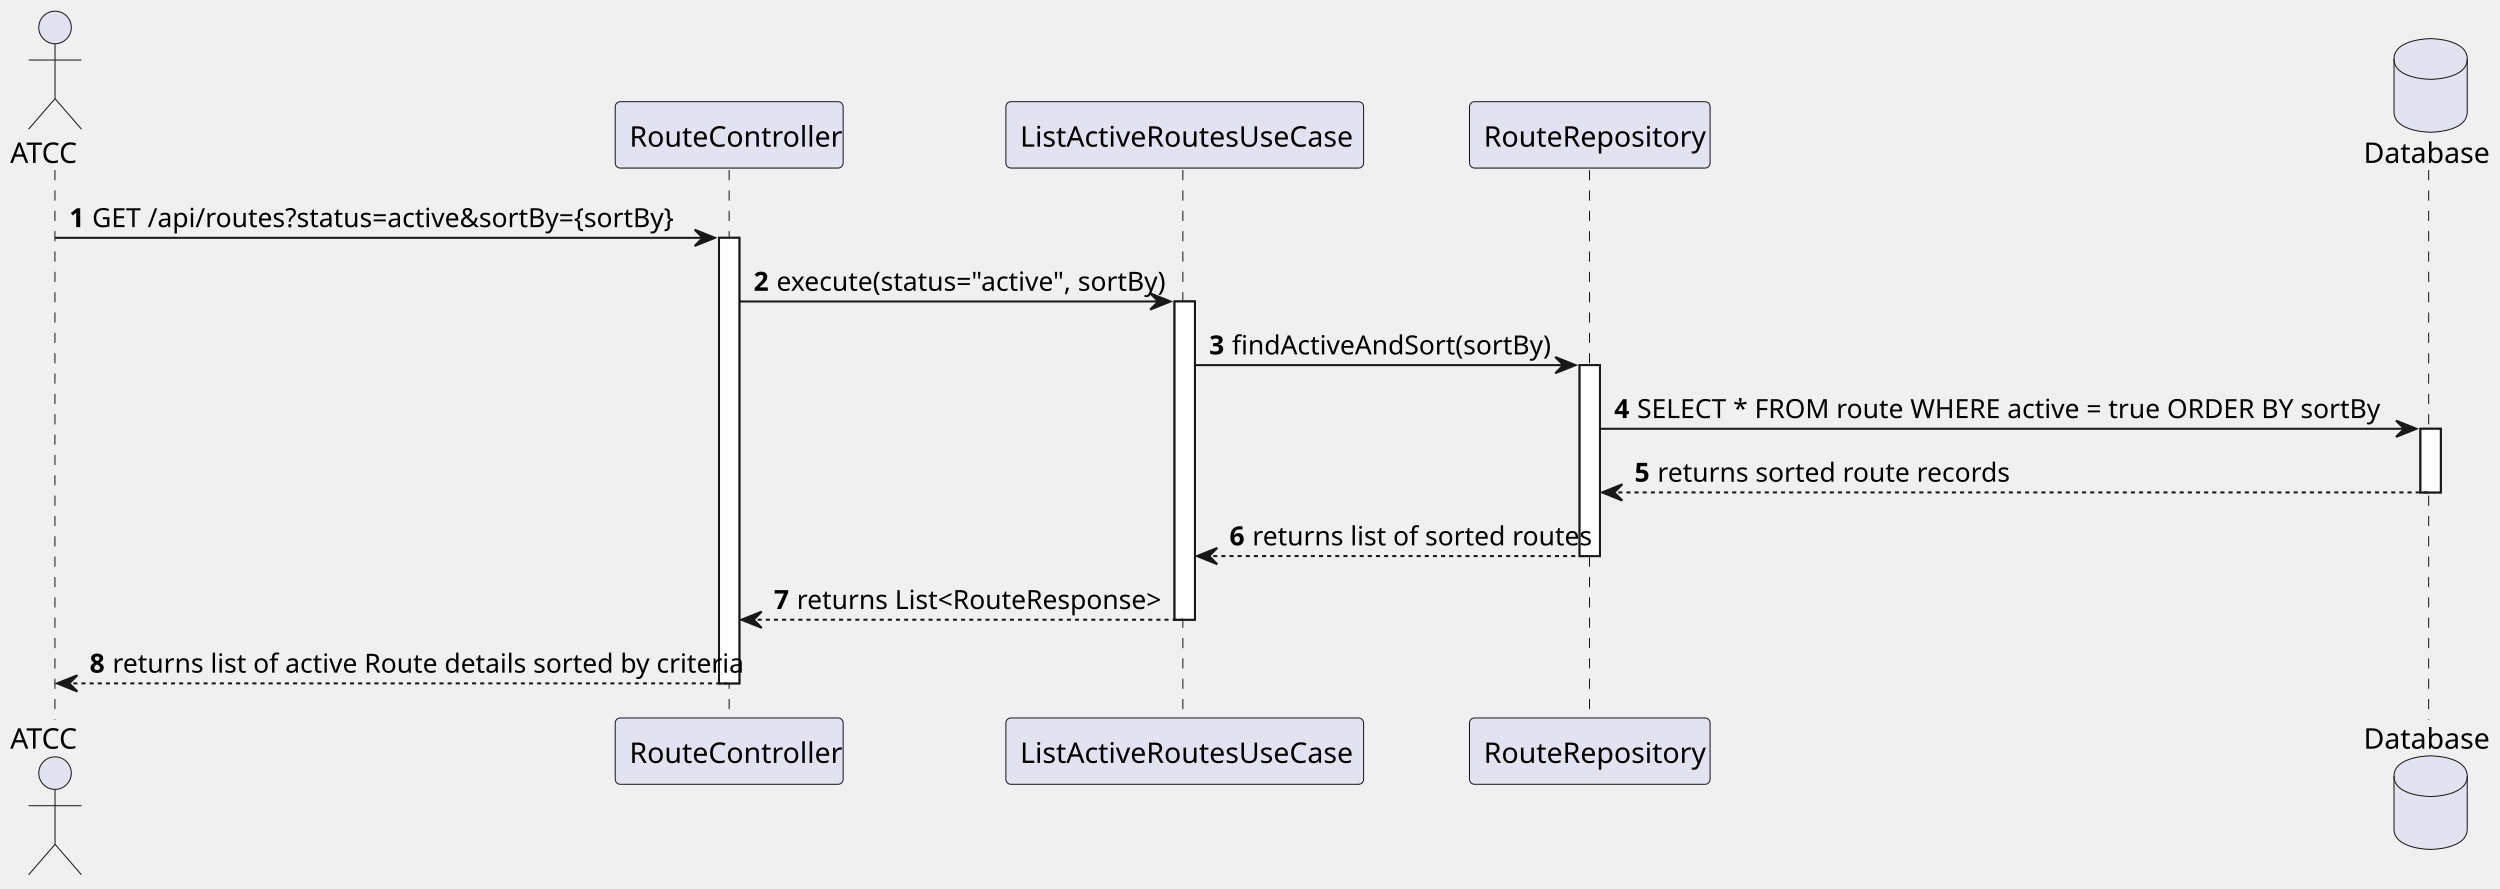
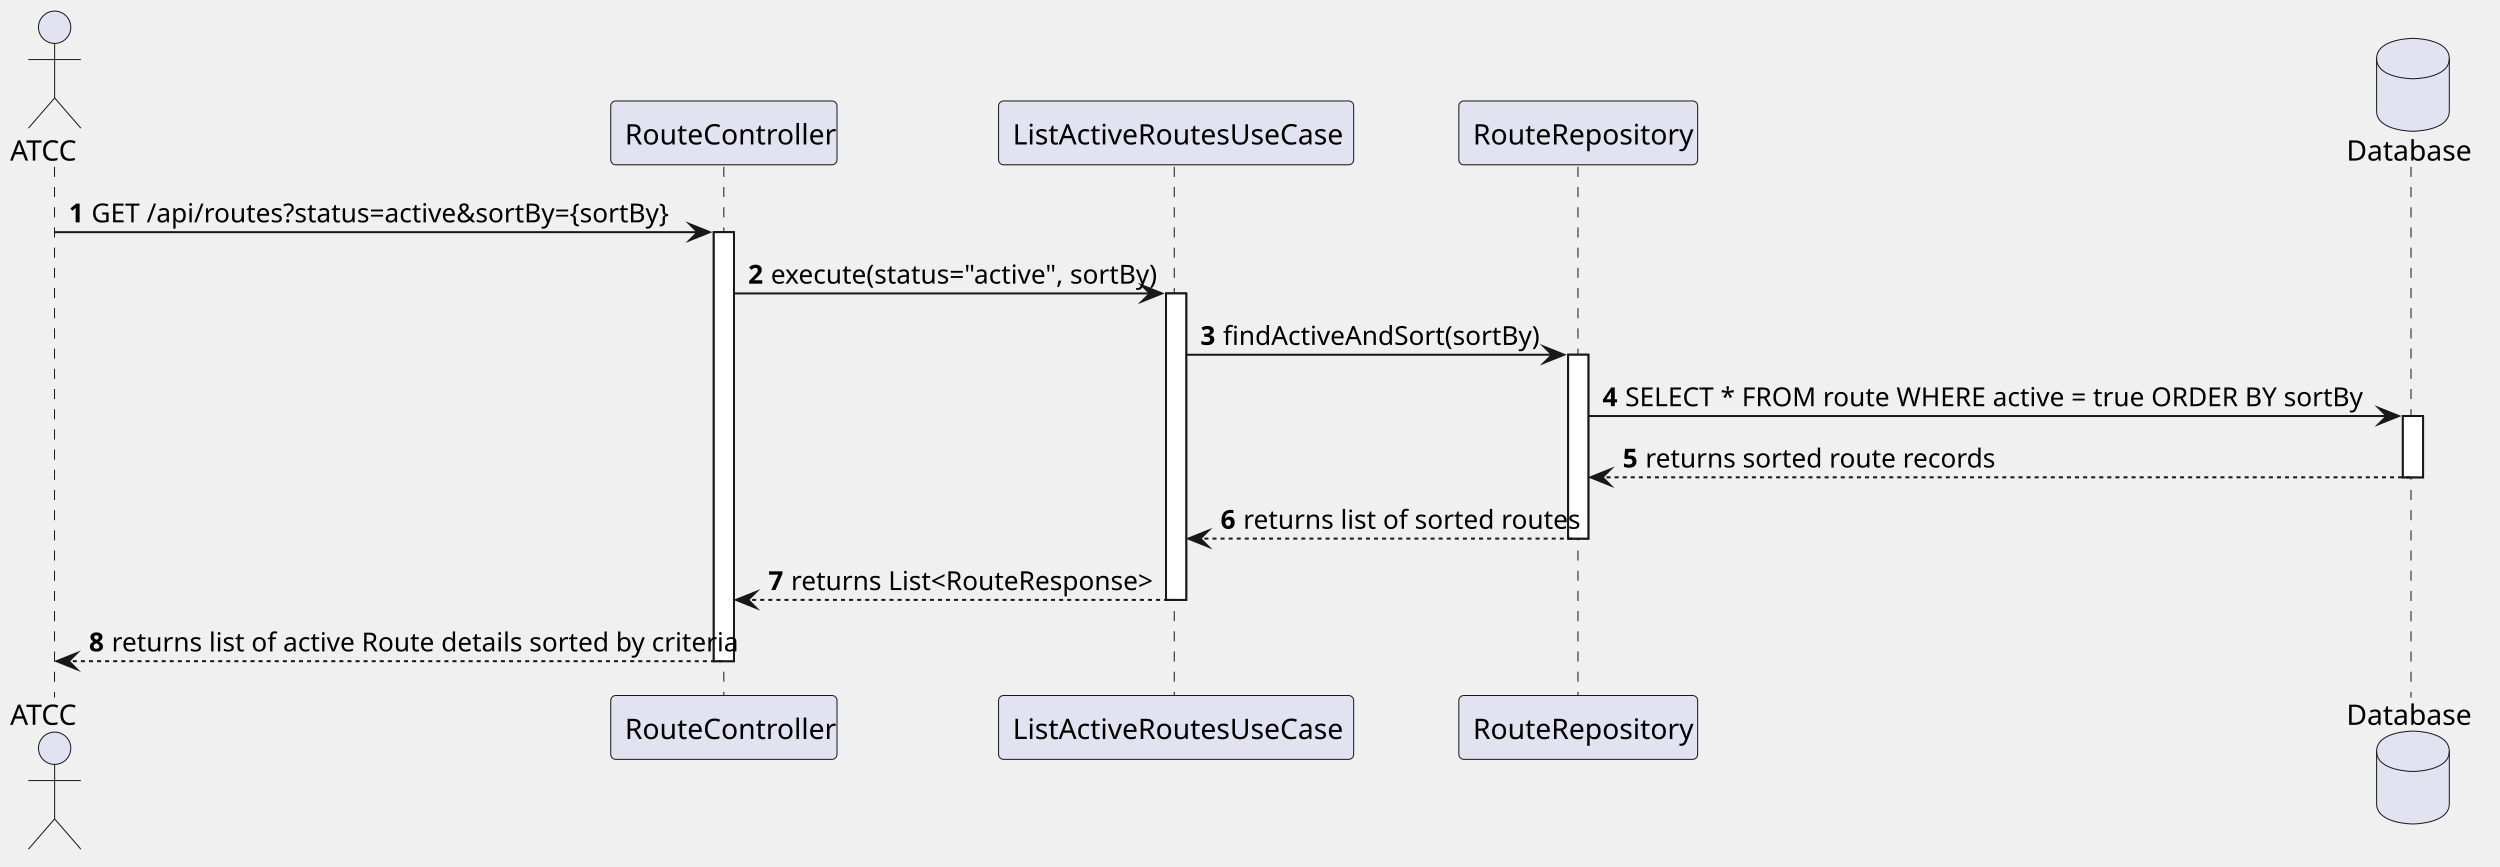
- <svg xmlns="http://www.w3.org/2000/svg" contentStyleType="text/css" data-diagram-type="SEQUENCE" height="437px" preserveAspectRatio="none" style="width:1229px;height:437px;background:#FFFFFF;" version="1.1" viewBox="0 0 1229 437" width="1229px" zoomAndPan="magnify">
+ <svg xmlns="http://www.w3.org/2000/svg" contentStyleType="text/css" data-diagram-type="SEQUENCE" height="429px" preserveAspectRatio="none" style="width:1238px;height:429px;background:#FFFFFF;" version="1.1" viewBox="0 0 1238 429" width="1238px" zoomAndPan="magnify">
  <defs />
  <g>
    <g>
-       <rect fill="#FFFFFF" height="219.037" style="stroke:#181818;stroke-width:1;" width="10" x="353.465" y="116.912" />
+       <rect fill="#FFFFFF" height="212.461" style="stroke:#181818;stroke-width:1;" width="10" x="353.465" y="114.961" />
    </g>
    <g>
-       <rect fill="#FFFFFF" height="156.455" style="stroke:#181818;stroke-width:1;" width="10" x="577.415" y="148.203" />
+       <rect fill="#FFFFFF" height="151.758" style="stroke:#181818;stroke-width:1;" width="10" x="577.415" y="145.312" />
    </g>
    <g>
-       <rect fill="#FFFFFF" height="93.873" style="stroke:#181818;stroke-width:1;" width="10" x="776.544" y="179.494" />
+       <rect fill="#FFFFFF" height="91.055" style="stroke:#181818;stroke-width:1;" width="10" x="776.544" y="175.664" />
    </g>
    <g>
-       <rect fill="#FFFFFF" height="31.291" style="stroke:#181818;stroke-width:1;" width="10" x="1189.896" y="210.785" />
+       <rect fill="#FFFFFF" height="30.352" style="stroke:#181818;stroke-width:1;" width="10" x="1189.896" y="206.016" />
    </g>
-     <g>
-       <rect fill="#000000" fill-opacity="0" height="270.328" width="8" x="23.055" y="83.621" />
-       <line style="stroke:#181818;stroke-width:0.5;stroke-dasharray:5,5;" x1="27" x2="27" y1="83.621" y2="353.949" />
+     <g class="participant-lifeline" data-entity-uid="part1" data-qualified-name="BO" data-source-line="2" id="part1-lifeline">
+       <g>
+         <rect fill="#000000" fill-opacity="0" height="262.812" width="8" x="23.055" y="82.609" />
+         <line style="stroke:#181818;stroke-width:0.5;stroke-dasharray:5,5;" x1="27" x2="27" y1="82.609" y2="345.422" />
+       </g>
    </g>
-     <g>
-       <rect fill="#000000" fill-opacity="0" height="270.328" width="8" x="354.465" y="83.621" />
-       <line style="stroke:#181818;stroke-width:0.5;stroke-dasharray:5,5;" x1="358.441" x2="358.441" y1="83.621" y2="353.949" />
+     <g class="participant-lifeline" data-entity-uid="part2" data-qualified-name="Ctrl" data-source-line="3" id="part2-lifeline">
+       <g>
+         <rect fill="#000000" fill-opacity="0" height="262.812" width="8" x="354.465" y="82.609" />
+         <line style="stroke:#181818;stroke-width:0.5;stroke-dasharray:5,5;" x1="358.441" x2="358.441" y1="82.609" y2="345.422" />
+       </g>
    </g>
-     <g>
-       <rect fill="#000000" fill-opacity="0" height="270.328" width="8" x="578.415" y="83.621" />
-       <line style="stroke:#181818;stroke-width:0.5;stroke-dasharray:5,5;" x1="581.491" x2="581.491" y1="83.621" y2="353.949" />
+     <g class="participant-lifeline" data-entity-uid="part3" data-qualified-name="UC" data-source-line="4" id="part3-lifeline">
+       <g>
+         <rect fill="#000000" fill-opacity="0" height="262.812" width="8" x="578.415" y="82.609" />
+         <line style="stroke:#181818;stroke-width:0.5;stroke-dasharray:5,5;" x1="581.491" x2="581.491" y1="82.609" y2="345.422" />
+       </g>
    </g>
-     <g>
-       <rect fill="#000000" fill-opacity="0" height="270.328" width="8" x="777.544" y="83.621" />
-       <line style="stroke:#181818;stroke-width:0.5;stroke-dasharray:5,5;" x1="781.406" x2="781.406" y1="83.621" y2="353.949" />
+     <g class="participant-lifeline" data-entity-uid="part4" data-qualified-name="Repo" data-source-line="5" id="part4-lifeline">
+       <g>
+         <rect fill="#000000" fill-opacity="0" height="262.812" width="8" x="777.544" y="82.609" />
+         <line style="stroke:#181818;stroke-width:0.5;stroke-dasharray:5,5;" x1="781.406" x2="781.406" y1="82.609" y2="345.422" />
+       </g>
    </g>
-     <g>
-       <rect fill="#000000" fill-opacity="0" height="270.328" width="8" x="1190.896" y="83.621" />
-       <line style="stroke:#181818;stroke-width:0.5;stroke-dasharray:5,5;" x1="1193.93" x2="1193.93" y1="83.621" y2="353.949" />
+     <g class="participant-lifeline" data-entity-uid="part5" data-qualified-name="DB" data-source-line="6" id="part5-lifeline">
+       <g>
+         <rect fill="#000000" fill-opacity="0" height="262.812" width="8" x="1190.896" y="82.609" />
+         <line style="stroke:#181818;stroke-width:0.5;stroke-dasharray:5,5;" x1="1193.93" x2="1193.93" y1="82.609" y2="345.422" />
+       </g>
    </g>
-     <g class="participant participant-head" data-participant="BO">
-       <text fill="#000000" font-family="sans-serif" font-size="14" lengthAdjust="spacing" textLength="38.11" x="5" y="80.107">ATCC</text>
+     <g class="participant participant-head" data-entity-uid="part1" data-qualified-name="BO" data-source-line="2" id="part1-head">
+       <text fill="#000000" font-family="sans-serif" font-size="14" lengthAdjust="spacing" textLength="38.11" x="5" y="79.533">ATCC</text>
      <ellipse cx="27.055" cy="13.5" fill="#E2E2F0" rx="8" ry="8" style="stroke:#181818;stroke-width:0.5;" />
      <path d="M27.055,21.5 L27.055,48.5 M14.055,29.5 L40.055,29.5 M27.055,48.5 L14.055,63.5 M27.055,48.5 L40.055,63.5" fill="none" style="stroke:#181818;stroke-width:0.5;" />
    </g>
-     <g class="participant participant-tail" data-participant="BO">
-       <text fill="#000000" font-family="sans-serif" font-size="14" lengthAdjust="spacing" textLength="38.11" x="5" y="368.057">ATCC</text>
-       <ellipse cx="27.055" cy="380.07" fill="#E2E2F0" rx="8" ry="8" style="stroke:#181818;stroke-width:0.5;" />
-       <path d="M27.055,388.07 L27.055,415.07 M14.055,396.07 L40.055,396.07 M27.055,415.07 L14.055,430.07 M27.055,415.07 L40.055,430.07" fill="none" style="stroke:#181818;stroke-width:0.5;" />
+     <g class="participant participant-tail" data-entity-uid="part1" data-qualified-name="BO" data-source-line="2" id="part1-tail">
+       <text fill="#000000" font-family="sans-serif" font-size="14" lengthAdjust="spacing" textLength="38.11" x="5" y="358.955">ATCC</text>
+       <ellipse cx="27.055" cy="370.531" fill="#E2E2F0" rx="8" ry="8" style="stroke:#181818;stroke-width:0.5;" />
+       <path d="M27.055,378.531 L27.055,405.531 M14.055,386.531 L40.055,386.531 M27.055,405.531 L14.055,420.531 M27.055,405.531 L40.055,420.531" fill="none" style="stroke:#181818;stroke-width:0.5;" />
    </g>
-     <g class="participant participant-head" data-participant="Ctrl">
-       <rect fill="#E2E2F0" height="32.621" rx="2.5" ry="2.5" style="stroke:#181818;stroke-width:0.5;" width="112.048" x="302.441" y="50" />
-       <text fill="#000000" font-family="sans-serif" font-size="14" lengthAdjust="spacing" textLength="98.048" x="309.441" y="72.107">RouteController</text>
+     <g class="participant participant-head" data-entity-uid="part2" data-qualified-name="Ctrl" data-source-line="3" id="part2-head">
+       <rect fill="#E2E2F0" height="31.609" rx="2.5" ry="2.5" style="stroke:#181818;stroke-width:0.5;" width="112.048" x="302.441" y="50" />
+       <text fill="#000000" font-family="sans-serif" font-size="14" lengthAdjust="spacing" textLength="98.048" x="309.441" y="71.533">RouteController</text>
    </g>
-     <g class="participant participant-tail" data-participant="Ctrl">
-       <rect fill="#E2E2F0" height="32.621" rx="2.5" ry="2.5" style="stroke:#181818;stroke-width:0.5;" width="112.048" x="302.441" y="352.949" />
-       <text fill="#000000" font-family="sans-serif" font-size="14" lengthAdjust="spacing" textLength="98.048" x="309.441" y="375.057">RouteController</text>
+     <g class="participant participant-tail" data-entity-uid="part2" data-qualified-name="Ctrl" data-source-line="3" id="part2-tail">
+       <rect fill="#E2E2F0" height="31.609" rx="2.5" ry="2.5" style="stroke:#181818;stroke-width:0.5;" width="112.048" x="302.441" y="344.422" />
+       <text fill="#000000" font-family="sans-serif" font-size="14" lengthAdjust="spacing" textLength="98.048" x="309.441" y="365.955">RouteController</text>
    </g>
-     <g class="participant participant-head" data-participant="UC">
-       <rect fill="#E2E2F0" height="32.621" rx="2.5" ry="2.5" style="stroke:#181818;stroke-width:0.5;" width="175.848" x="494.491" y="50" />
-       <text fill="#000000" font-family="sans-serif" font-size="14" lengthAdjust="spacing" textLength="161.848" x="501.491" y="72.107">ListActiveRoutesUseCase</text>
+     <g class="participant participant-head" data-entity-uid="part3" data-qualified-name="UC" data-source-line="4" id="part3-head">
+       <rect fill="#E2E2F0" height="31.609" rx="2.5" ry="2.5" style="stroke:#181818;stroke-width:0.5;" width="175.848" x="494.491" y="50" />
+       <text fill="#000000" font-family="sans-serif" font-size="14" lengthAdjust="spacing" textLength="161.848" x="501.491" y="71.533">ListActiveRoutesUseCase</text>
    </g>
-     <g class="participant participant-tail" data-participant="UC">
-       <rect fill="#E2E2F0" height="32.621" rx="2.5" ry="2.5" style="stroke:#181818;stroke-width:0.5;" width="175.848" x="494.491" y="352.949" />
-       <text fill="#000000" font-family="sans-serif" font-size="14" lengthAdjust="spacing" textLength="161.848" x="501.491" y="375.057">ListActiveRoutesUseCase</text>
+     <g class="participant participant-tail" data-entity-uid="part3" data-qualified-name="UC" data-source-line="4" id="part3-tail">
+       <rect fill="#E2E2F0" height="31.609" rx="2.5" ry="2.5" style="stroke:#181818;stroke-width:0.5;" width="175.848" x="494.491" y="344.422" />
+       <text fill="#000000" font-family="sans-serif" font-size="14" lengthAdjust="spacing" textLength="161.848" x="501.491" y="365.955">ListActiveRoutesUseCase</text>
    </g>
-     <g class="participant participant-head" data-participant="Repo">
-       <rect fill="#E2E2F0" height="32.621" rx="2.5" ry="2.5" style="stroke:#181818;stroke-width:0.5;" width="118.275" x="722.406" y="50" />
-       <text fill="#000000" font-family="sans-serif" font-size="14" lengthAdjust="spacing" textLength="104.275" x="729.406" y="72.107">RouteRepository</text>
+     <g class="participant participant-head" data-entity-uid="part4" data-qualified-name="Repo" data-source-line="5" id="part4-head">
+       <rect fill="#E2E2F0" height="31.609" rx="2.5" ry="2.5" style="stroke:#181818;stroke-width:0.5;" width="118.275" x="722.406" y="50" />
+       <text fill="#000000" font-family="sans-serif" font-size="14" lengthAdjust="spacing" textLength="104.275" x="729.406" y="71.533">RouteRepository</text>
    </g>
-     <g class="participant participant-tail" data-participant="Repo">
-       <rect fill="#E2E2F0" height="32.621" rx="2.5" ry="2.5" style="stroke:#181818;stroke-width:0.5;" width="118.275" x="722.406" y="352.949" />
-       <text fill="#000000" font-family="sans-serif" font-size="14" lengthAdjust="spacing" textLength="104.275" x="729.406" y="375.057">RouteRepository</text>
+     <g class="participant participant-tail" data-entity-uid="part4" data-qualified-name="Repo" data-source-line="5" id="part4-tail">
+       <rect fill="#E2E2F0" height="31.609" rx="2.5" ry="2.5" style="stroke:#181818;stroke-width:0.5;" width="118.275" x="722.406" y="344.422" />
+       <text fill="#000000" font-family="sans-serif" font-size="14" lengthAdjust="spacing" textLength="104.275" x="729.406" y="365.955">RouteRepository</text>
    </g>
-     <g class="participant participant-head" data-participant="DB">
-       <text fill="#000000" font-family="sans-serif" font-size="14" lengthAdjust="spacing" textLength="59.931" x="1161.93" y="80.107">Database</text>
+     <g class="participant participant-head" data-entity-uid="part5" data-qualified-name="DB" data-source-line="6" id="part5-head">
+       <text fill="#000000" font-family="sans-serif" font-size="14" lengthAdjust="spacing" textLength="59.931" x="1161.93" y="79.533">Database</text>
      <path d="M1176.896,29 C1176.896,19 1194.896,19 1194.896,19 C1194.896,19 1212.896,19 1212.896,29 L1212.896,55 C1212.896,65 1194.896,65 1194.896,65 C1194.896,65 1176.896,65 1176.896,55 L1176.896,29" fill="#E2E2F0" style="stroke:#181818;stroke-width:0.5;" />
      <path d="M1176.896,29 C1176.896,39 1194.896,39 1194.896,39 C1194.896,39 1212.896,39 1212.896,29" fill="none" style="stroke:#181818;stroke-width:0.5;" />
    </g>
-     <g class="participant participant-tail" data-participant="DB">
-       <text fill="#000000" font-family="sans-serif" font-size="14" lengthAdjust="spacing" textLength="59.931" x="1161.93" y="368.057">Database</text>
-       <path d="M1176.896,381.57 C1176.896,371.57 1194.896,371.57 1194.896,371.57 C1194.896,371.57 1212.896,371.57 1212.896,381.57 L1212.896,407.57 C1212.896,417.57 1194.896,417.57 1194.896,417.57 C1194.896,417.57 1176.896,417.57 1176.896,407.57 L1176.896,381.57" fill="#E2E2F0" style="stroke:#181818;stroke-width:0.5;" />
-       <path d="M1176.896,381.57 C1176.896,391.57 1194.896,391.57 1194.896,391.57 C1194.896,391.57 1212.896,391.57 1212.896,381.57" fill="none" style="stroke:#181818;stroke-width:0.5;" />
+     <g class="participant participant-tail" data-entity-uid="part5" data-qualified-name="DB" data-source-line="6" id="part5-tail">
+       <text fill="#000000" font-family="sans-serif" font-size="14" lengthAdjust="spacing" textLength="59.931" x="1161.93" y="358.955">Database</text>
+       <path d="M1176.896,372.031 C1176.896,362.031 1194.896,362.031 1194.896,362.031 C1194.896,362.031 1212.896,362.031 1212.896,372.031 L1212.896,398.031 C1212.896,408.031 1194.896,408.031 1194.896,408.031 C1194.896,408.031 1176.896,408.031 1176.896,398.031 L1176.896,372.031" fill="#E2E2F0" style="stroke:#181818;stroke-width:0.5;" />
+       <path d="M1176.896,372.031 C1176.896,382.031 1194.896,382.031 1194.896,382.031 C1194.896,382.031 1212.896,382.031 1212.896,372.031" fill="none" style="stroke:#181818;stroke-width:0.5;" />
    </g>
    <g>
-       <rect fill="#FFFFFF" height="219.037" style="stroke:#181818;stroke-width:1;" width="10" x="353.465" y="116.912" />
+       <rect fill="#FFFFFF" height="212.461" style="stroke:#181818;stroke-width:1;" width="10" x="353.465" y="114.961" />
    </g>
    <g>
-       <rect fill="#FFFFFF" height="156.455" style="stroke:#181818;stroke-width:1;" width="10" x="577.415" y="148.203" />
+       <rect fill="#FFFFFF" height="151.758" style="stroke:#181818;stroke-width:1;" width="10" x="577.415" y="145.312" />
    </g>
    <g>
-       <rect fill="#FFFFFF" height="93.873" style="stroke:#181818;stroke-width:1;" width="10" x="776.544" y="179.494" />
+       <rect fill="#FFFFFF" height="91.055" style="stroke:#181818;stroke-width:1;" width="10" x="776.544" y="175.664" />
    </g>
    <g>
-       <rect fill="#FFFFFF" height="31.291" style="stroke:#181818;stroke-width:1;" width="10" x="1189.896" y="210.785" />
+       <rect fill="#FFFFFF" height="30.352" style="stroke:#181818;stroke-width:1;" width="10" x="1189.896" y="206.016" />
    </g>
-     <g class="message" data-participant-1="BO" data-participant-2="Ctrl">
-       <polygon fill="#181818" points="341.465,112.912,351.465,116.912,341.465,120.912,345.465,116.912" style="stroke:#181818;stroke-width:1;" />
-       <line style="stroke:#181818;stroke-width:1;" x1="27.055" x2="347.465" y1="116.912" y2="116.912" />
-       <text fill="#000000" font-family="sans-serif" font-size="13" font-weight="bold" lengthAdjust="spacing" textLength="7.23" x="34.055" y="111.649">1</text>
-       <text fill="#000000" font-family="sans-serif" font-size="13" lengthAdjust="spacing" textLength="273.133" x="45.285" y="111.649">GET /api/routes?status=active&amp;sortBy={sortBy}</text>
+     <g class="message" data-entity-1="part1" data-entity-2="part2" data-source-line="8" id="msg1">
+       <polygon fill="#181818" points="341.465,110.961,351.465,114.961,341.465,118.961,345.465,114.961" style="stroke:#181818;stroke-width:1;stroke-linejoin:miter;stroke-miterlimit:10;" />
+       <line style="stroke:#181818;stroke-width:1;" x1="27.055" x2="347.465" y1="114.961" y2="114.961" />
+       <text fill="#000000" font-family="sans-serif" font-size="13" font-weight="700" lengthAdjust="spacing" textLength="7.23" x="34.055" y="110.105">1</text>
+       <text fill="#000000" font-family="sans-serif" font-size="13" lengthAdjust="spacing" textLength="273.133" x="45.285" y="110.105">GET /api/routes?status=active&amp;sortBy={sortBy}</text>
    </g>
-     <g class="message" data-participant-1="Ctrl" data-participant-2="UC">
-       <polygon fill="#181818" points="565.415,144.203,575.415,148.203,565.415,152.203,569.415,148.203" style="stroke:#181818;stroke-width:1;" />
-       <line style="stroke:#181818;stroke-width:1;" x1="363.465" x2="571.415" y1="148.203" y2="148.203" />
-       <text fill="#000000" font-family="sans-serif" font-size="13" font-weight="bold" lengthAdjust="spacing" textLength="7.23" x="370.465" y="142.94">2</text>
-       <text fill="#000000" font-family="sans-serif" font-size="13" lengthAdjust="spacing" textLength="183.72" x="381.695" y="142.94">execute(status="active", sortBy)</text>
+     <g class="message" data-entity-1="part2" data-entity-2="part3" data-source-line="11" id="msg2">
+       <polygon fill="#181818" points="565.415,141.312,575.415,145.312,565.415,149.312,569.415,145.312" style="stroke:#181818;stroke-width:1;stroke-linejoin:miter;stroke-miterlimit:10;" />
+       <line style="stroke:#181818;stroke-width:1;" x1="363.465" x2="571.415" y1="145.312" y2="145.312" />
+       <text fill="#000000" font-family="sans-serif" font-size="13" font-weight="700" lengthAdjust="spacing" textLength="7.23" x="370.465" y="140.456">2</text>
+       <text fill="#000000" font-family="sans-serif" font-size="13" lengthAdjust="spacing" textLength="183.72" x="381.695" y="140.456">execute(status="active", sortBy)</text>
    </g>
-     <g class="message" data-participant-1="UC" data-participant-2="Repo">
-       <polygon fill="#181818" points="764.544,175.494,774.544,179.494,764.544,183.494,768.544,179.494" style="stroke:#181818;stroke-width:1;" />
-       <line style="stroke:#181818;stroke-width:1;" x1="587.415" x2="770.544" y1="179.494" y2="179.494" />
-       <text fill="#000000" font-family="sans-serif" font-size="13" font-weight="bold" lengthAdjust="spacing" textLength="7.23" x="594.415" y="174.231">3</text>
-       <text fill="#000000" font-family="sans-serif" font-size="13" lengthAdjust="spacing" textLength="148.833" x="605.645" y="174.231">findActiveAndSort(sortBy)</text>
+     <g class="message" data-entity-1="part3" data-entity-2="part4" data-source-line="14" id="msg3">
+       <polygon fill="#181818" points="764.544,171.664,774.544,175.664,764.544,179.664,768.544,175.664" style="stroke:#181818;stroke-width:1;stroke-linejoin:miter;stroke-miterlimit:10;" />
+       <line style="stroke:#181818;stroke-width:1;" x1="587.415" x2="770.544" y1="175.664" y2="175.664" />
+       <text fill="#000000" font-family="sans-serif" font-size="13" font-weight="700" lengthAdjust="spacing" textLength="7.23" x="594.415" y="170.808">3</text>
+       <text fill="#000000" font-family="sans-serif" font-size="13" lengthAdjust="spacing" textLength="148.833" x="605.645" y="170.808">findActiveAndSort(sortBy)</text>
    </g>
-     <g class="message" data-participant-1="Repo" data-participant-2="DB">
-       <polygon fill="#181818" points="1177.896,206.785,1187.896,210.785,1177.896,214.785,1181.896,210.785" style="stroke:#181818;stroke-width:1;" />
-       <line style="stroke:#181818;stroke-width:1;" x1="786.544" x2="1183.896" y1="210.785" y2="210.785" />
-       <text fill="#000000" font-family="sans-serif" font-size="13" font-weight="bold" lengthAdjust="spacing" textLength="7.23" x="793.544" y="205.523">4</text>
-       <text fill="#000000" font-family="sans-serif" font-size="13" lengthAdjust="spacing" textLength="373.122" x="804.774" y="205.523">SELECT * FROM route WHERE active = true ORDER BY sortBy</text>
+     <g class="message" data-entity-1="part4" data-entity-2="part5" data-source-line="16" id="msg4">
+       <polygon fill="#181818" points="1177.896,202.016,1187.896,206.016,1177.896,210.016,1181.896,206.016" style="stroke:#181818;stroke-width:1;stroke-linejoin:miter;stroke-miterlimit:10;" />
+       <line style="stroke:#181818;stroke-width:1;" x1="786.544" x2="1183.896" y1="206.016" y2="206.016" />
+       <text fill="#000000" font-family="sans-serif" font-size="13" font-weight="700" lengthAdjust="spacing" textLength="7.23" x="793.544" y="201.159">4</text>
+       <text fill="#000000" font-family="sans-serif" font-size="13" lengthAdjust="spacing" textLength="373.122" x="804.774" y="201.159">SELECT * FROM route WHERE active = true ORDER BY sortBy</text>
    </g>
-     <g class="message" data-participant-1="DB" data-participant-2="Repo">
-       <polygon fill="#181818" points="797.544,238.076,787.544,242.076,797.544,246.076,793.544,242.076" style="stroke:#181818;stroke-width:1;" />
-       <line style="stroke:#181818;stroke-width:1;stroke-dasharray:2,2;" x1="791.544" x2="1193.896" y1="242.076" y2="242.076" />
-       <text fill="#000000" font-family="sans-serif" font-size="13" font-weight="bold" lengthAdjust="spacing" textLength="7.23" x="803.544" y="236.814">5</text>
-       <text fill="#000000" font-family="sans-serif" font-size="13" lengthAdjust="spacing" textLength="160.405" x="814.774" y="236.814">returns sorted route records</text>
+     <g class="message" data-entity-1="part5" data-entity-2="part4" data-source-line="18" id="msg5">
+       <polygon fill="#181818" points="797.544,232.367,787.544,236.367,797.544,240.367,793.544,236.367" style="stroke:#181818;stroke-width:1;stroke-linejoin:miter;stroke-miterlimit:10;" />
+       <line style="stroke:#181818;stroke-width:1;stroke-dasharray:2,2;" x1="791.544" x2="1193.896" y1="236.367" y2="236.367" />
+       <text fill="#000000" font-family="sans-serif" font-size="13" font-weight="700" lengthAdjust="spacing" textLength="7.23" x="803.544" y="231.511">5</text>
+       <text fill="#000000" font-family="sans-serif" font-size="13" lengthAdjust="spacing" textLength="160.405" x="814.774" y="231.511">returns sorted route records</text>
    </g>
-     <g class="message" data-participant-1="Repo" data-participant-2="UC">
-       <polygon fill="#181818" points="598.415,269.367,588.415,273.367,598.415,277.367,594.415,273.367" style="stroke:#181818;stroke-width:1;" />
-       <line style="stroke:#181818;stroke-width:1;stroke-dasharray:2,2;" x1="592.415" x2="780.544" y1="273.367" y2="273.367" />
-       <text fill="#000000" font-family="sans-serif" font-size="13" font-weight="bold" lengthAdjust="spacing" textLength="7.23" x="604.415" y="268.104">6</text>
-       <text fill="#000000" font-family="sans-serif" font-size="13" lengthAdjust="spacing" textLength="153.899" x="615.645" y="268.104">returns list of sorted routes</text>
+     <g class="message" data-entity-1="part4" data-entity-2="part3" data-source-line="20" id="msg6">
+       <polygon fill="#181818" points="598.415,262.719,588.415,266.719,598.415,270.719,594.415,266.719" style="stroke:#181818;stroke-width:1;stroke-linejoin:miter;stroke-miterlimit:10;" />
+       <line style="stroke:#181818;stroke-width:1;stroke-dasharray:2,2;" x1="592.415" x2="780.544" y1="266.719" y2="266.719" />
+       <text fill="#000000" font-family="sans-serif" font-size="13" font-weight="700" lengthAdjust="spacing" textLength="7.23" x="604.415" y="261.862">6</text>
+       <text fill="#000000" font-family="sans-serif" font-size="13" lengthAdjust="spacing" textLength="153.899" x="615.645" y="261.862">returns list of sorted routes</text>
    </g>
-     <g class="message" data-participant-1="UC" data-participant-2="Ctrl">
-       <polygon fill="#181818" points="374.465,300.658,364.465,304.658,374.465,308.658,370.465,304.658" style="stroke:#181818;stroke-width:1;" />
-       <line style="stroke:#181818;stroke-width:1;stroke-dasharray:2,2;" x1="368.465" x2="581.415" y1="304.658" y2="304.658" />
-       <text fill="#000000" font-family="sans-serif" font-size="13" font-weight="bold" lengthAdjust="spacing" textLength="7.23" x="380.465" y="299.396">7</text>
-       <text fill="#000000" font-family="sans-serif" font-size="13" lengthAdjust="spacing" textLength="172.713" x="391.695" y="299.396">returns List&lt;RouteResponse&gt;</text>
+     <g class="message" data-entity-1="part3" data-entity-2="part2" data-source-line="23" id="msg7">
+       <polygon fill="#181818" points="374.465,293.07,364.465,297.07,374.465,301.07,370.465,297.07" style="stroke:#181818;stroke-width:1;stroke-linejoin:miter;stroke-miterlimit:10;" />
+       <line style="stroke:#181818;stroke-width:1;stroke-dasharray:2,2;" x1="368.465" x2="581.415" y1="297.07" y2="297.07" />
+       <text fill="#000000" font-family="sans-serif" font-size="13" font-weight="700" lengthAdjust="spacing" textLength="7.23" x="380.465" y="292.214">7</text>
+       <text fill="#000000" font-family="sans-serif" font-size="13" lengthAdjust="spacing" textLength="172.713" x="391.695" y="292.214">returns List&lt;RouteResponse&gt;</text>
    </g>
-     <g class="message" data-participant-1="Ctrl" data-participant-2="BO">
-       <polygon fill="#181818" points="38.055,331.949,28.055,335.949,38.055,339.949,34.055,335.949" style="stroke:#181818;stroke-width:1;" />
-       <line style="stroke:#181818;stroke-width:1;stroke-dasharray:2,2;" x1="32.055" x2="357.465" y1="335.949" y2="335.949" />
-       <text fill="#000000" font-family="sans-serif" font-size="13" font-weight="bold" lengthAdjust="spacing" textLength="7.23" x="44.055" y="330.687">8</text>
-       <text fill="#000000" font-family="sans-serif" font-size="13" lengthAdjust="spacing" textLength="291.18" x="55.285" y="330.687">returns list of active Route details sorted by criteria</text>
+     <g class="message" data-entity-1="part2" data-entity-2="part1" data-source-line="26" id="msg8">
+       <polygon fill="#181818" points="38.055,323.422,28.055,327.422,38.055,331.422,34.055,327.422" style="stroke:#181818;stroke-width:1;stroke-linejoin:miter;stroke-miterlimit:10;" />
+       <line style="stroke:#181818;stroke-width:1;stroke-dasharray:2,2;" x1="32.055" x2="357.465" y1="327.422" y2="327.422" />
+       <text fill="#000000" font-family="sans-serif" font-size="13" font-weight="700" lengthAdjust="spacing" textLength="7.23" x="44.055" y="322.565">8</text>
+       <text fill="#000000" font-family="sans-serif" font-size="13" lengthAdjust="spacing" textLength="291.18" x="55.285" y="322.565">returns list of active Route details sorted by criteria</text>
    </g>
  </g>
</svg>
